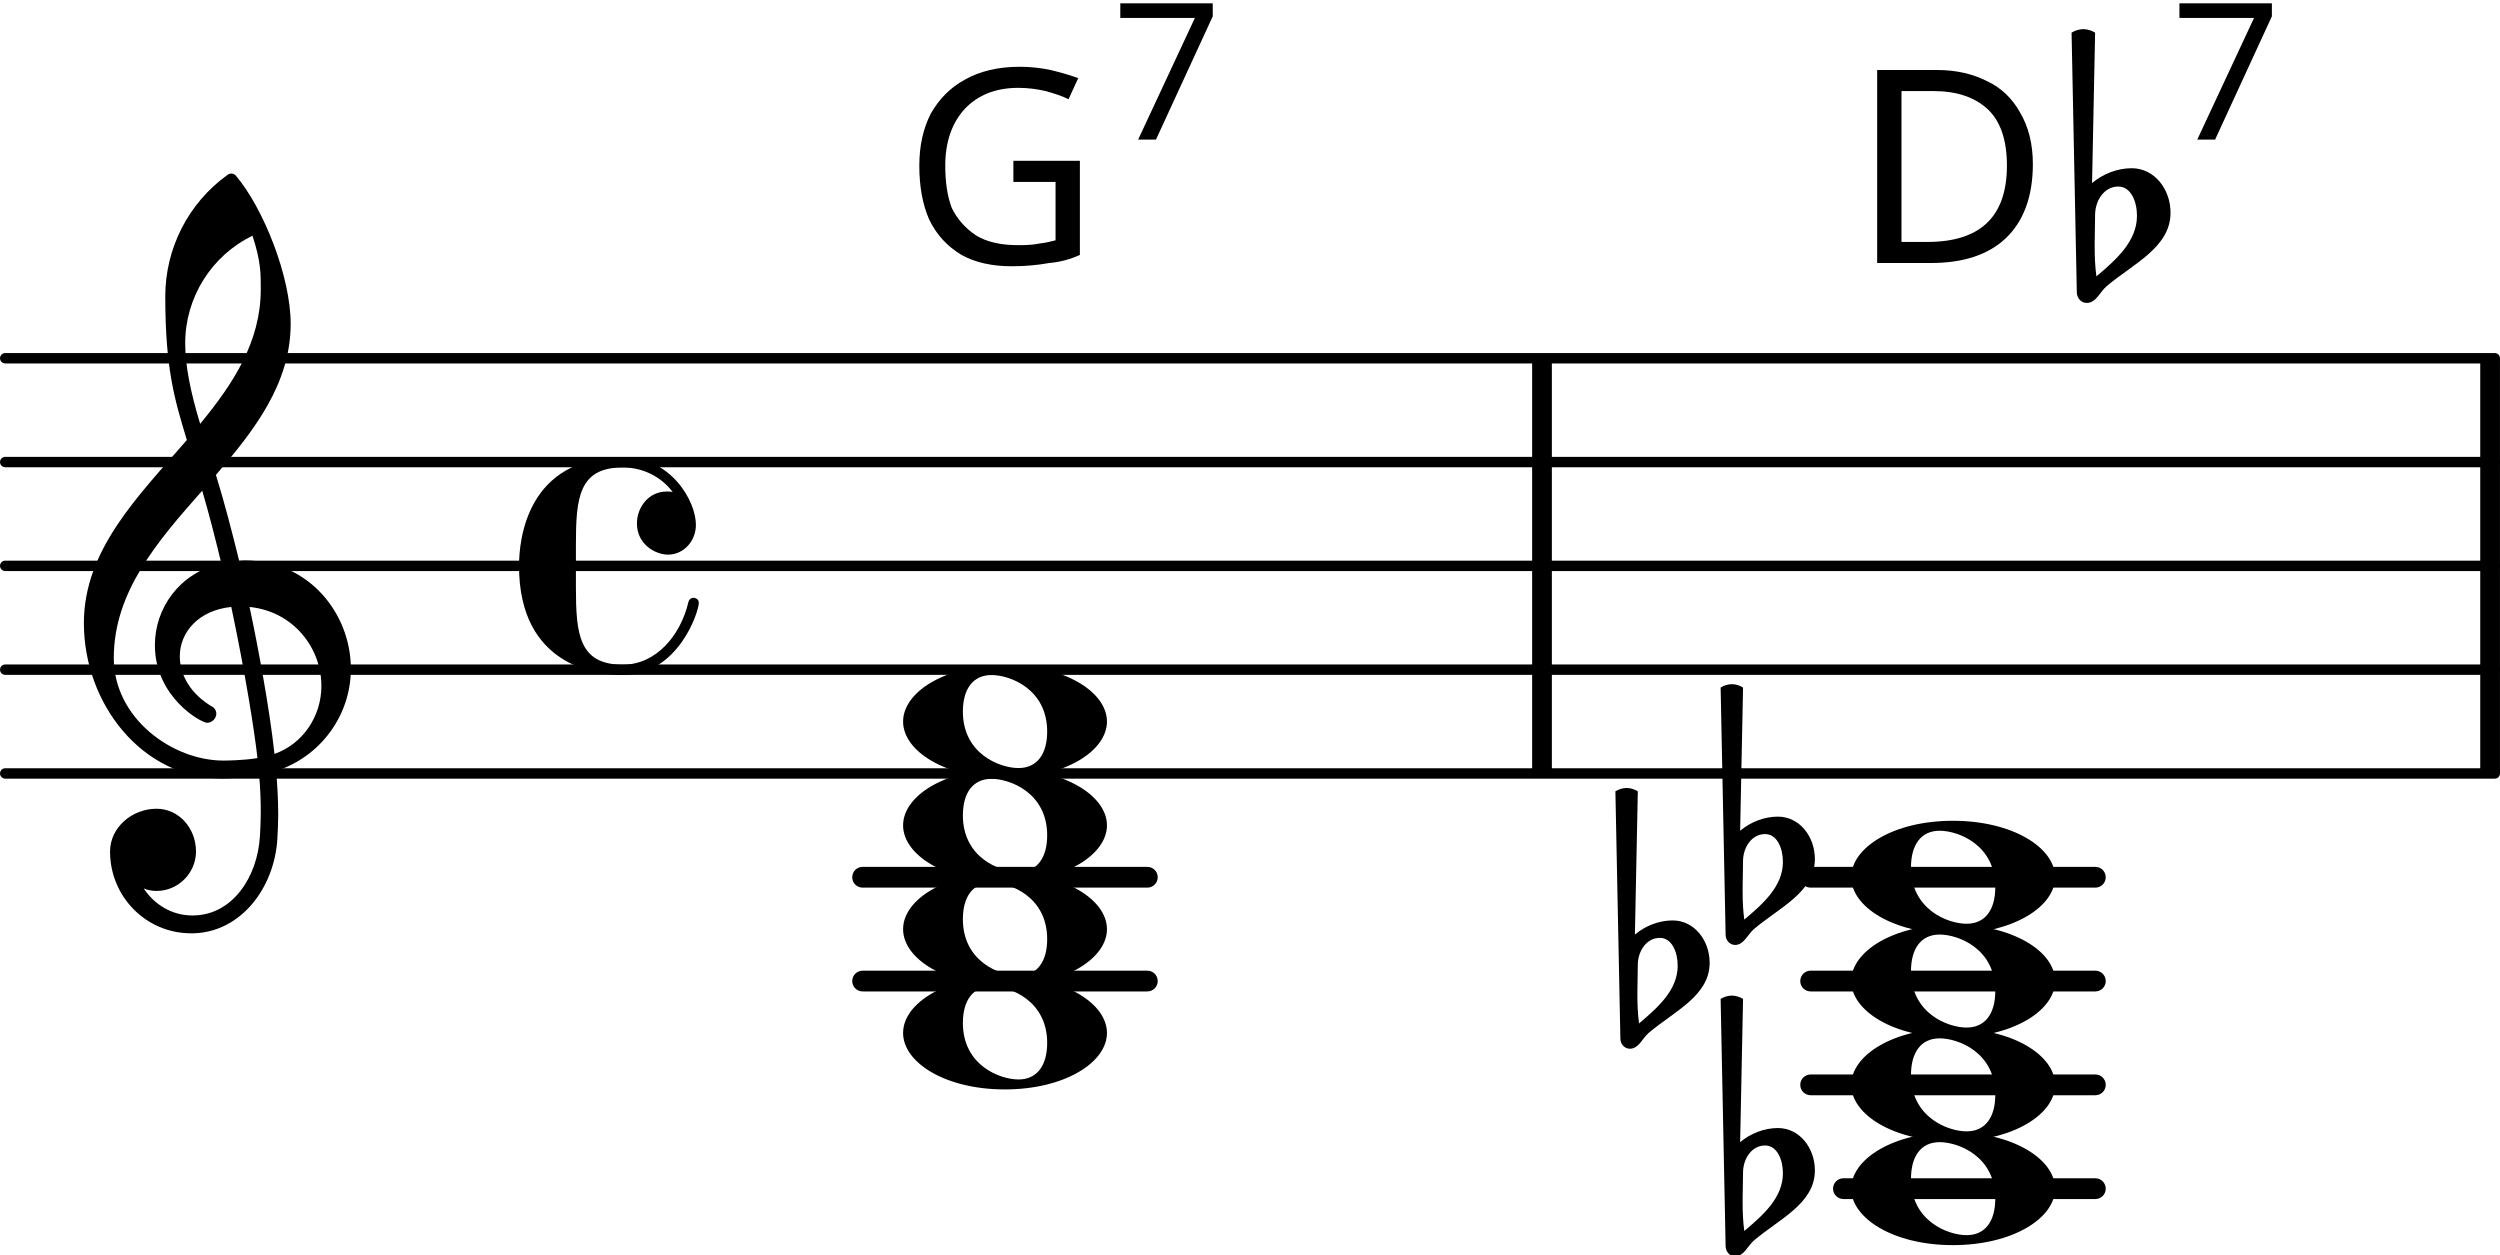
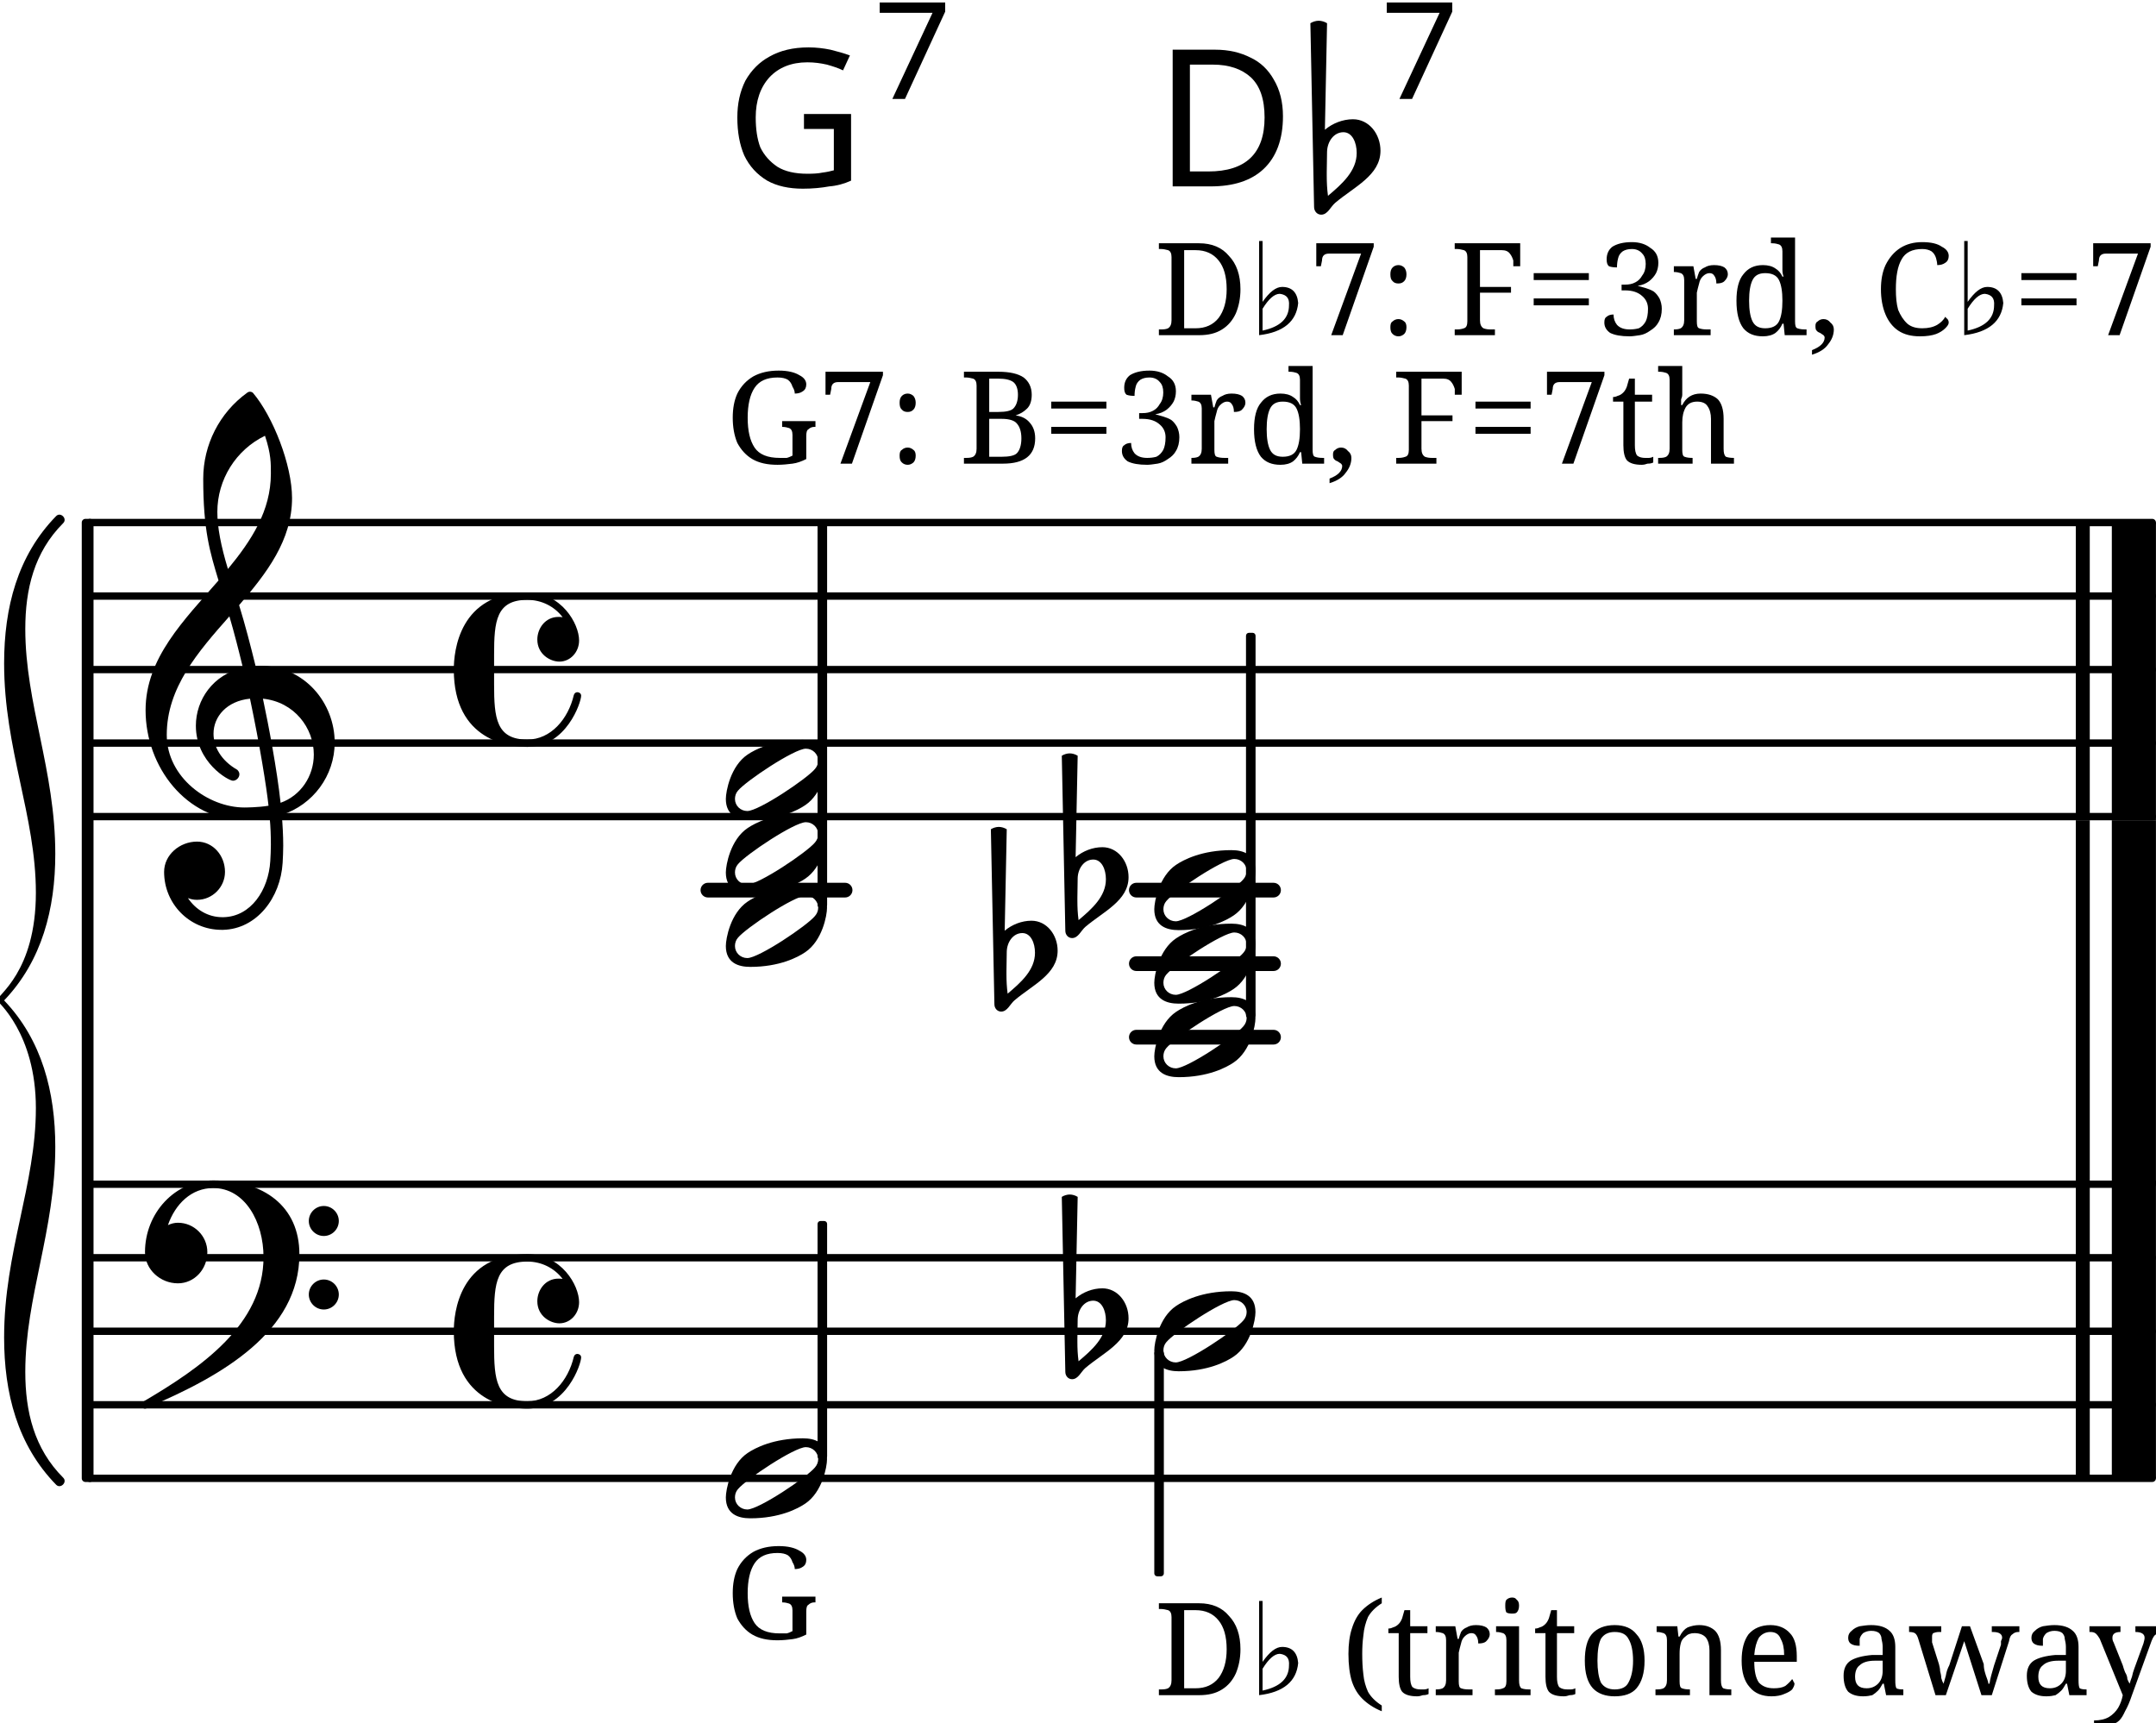
- <svg xmlns="http://www.w3.org/2000/svg" xmlns:xlink="http://www.w3.org/1999/xlink" version="1.2" width="42.32mm" height="21.23mm" viewBox="0 -2.917 24.084 12.082">
+ <svg xmlns="http://www.w3.org/2000/svg" xmlns:xlink="http://www.w3.org/1999/xlink" version="1.2" width="51.53mm" height="41.18mm" viewBox="-1.172 -6.572 29.323 23.432">
  <style type="text/css">

tspan { white-space: pre; }

</style>
-   <g transform="translate(14.76, 2.5342)">
-     <rect x="0" y="-2" width="0.19" height="4" ry="0" fill="currentColor" />
+   <g transform="translate(27.5502, 2.5342)">
+     <rect x="0" y="-2" width="0.6" height="4.05" ry="0" fill="currentColor" />
+   </g>
+   <g transform="translate(27.0602, 2.5342)">
+     <rect x="0" y="-2" width="0.19" height="4.05" ry="0" fill="currentColor" />
  </g>
  <g transform="translate(0, 5.5342)">
-     <rect x="17.343" y="-0.1" width="2.943" height="0.2" ry="0.1" fill="currentColor" />
+     <rect x="14.183" y="-0.1" width="2.066" height="0.2" ry="0.1" fill="currentColor" />
  </g>
  <g transform="translate(0, 6.5342)">
-     <rect x="17.343" y="-0.1" width="2.943" height="0.2" ry="0.1" fill="currentColor" />
+     <rect x="14.183" y="-0.1" width="2.066" height="0.2" ry="0.1" fill="currentColor" />
  </g>
  <g transform="translate(0, 7.5342)">
-     <rect x="17.343" y="-0.1" width="2.943" height="0.2" ry="0.1" fill="currentColor" />
-   </g>
-   <g transform="translate(0, 8.5342)">
-     <rect x="17.659" y="-0.1" width="2.627" height="0.2" ry="0.1" fill="currentColor" />
+     <rect x="14.183" y="-0.1" width="2.066" height="0.2" ry="0.1" fill="currentColor" />
  </g>
  <g transform="translate(0, 5.5342)">
-     <rect x="8.21" y="-0.1" width="2.943" height="0.2" ry="0.1" fill="currentColor" />
-   </g>
-   <g transform="translate(0, 6.5342)">
-     <rect x="8.21" y="-0.1" width="2.943" height="0.2" ry="0.1" fill="currentColor" />
+     <rect x="8.356" y="-0.1" width="2.066" height="0.2" ry="0.1" fill="currentColor" />
  </g>
  <g transform="translate(0, 4.5342)">
-     <line stroke-linejoin="round" stroke-linecap="round" stroke-width="0.1" stroke="currentColor" x1="0.05" y1="0" x2="24.034" y2="0" />
+     <line stroke-linejoin="round" stroke-linecap="round" stroke-width="0.1" stroke="currentColor" x1="0.05" y1="0" x2="28.1" y2="0" />
  </g>
  <g transform="translate(0, 3.5342)">
-     <line stroke-linejoin="round" stroke-linecap="round" stroke-width="0.1" stroke="currentColor" x1="0.05" y1="0" x2="24.034" y2="0" />
+     <line stroke-linejoin="round" stroke-linecap="round" stroke-width="0.1" stroke="currentColor" x1="0.05" y1="0" x2="28.1" y2="0" />
  </g>
  <g transform="translate(0, 2.5342)">
-     <line stroke-linejoin="round" stroke-linecap="round" stroke-width="0.1" stroke="currentColor" x1="0.05" y1="0" x2="24.034" y2="0" />
+     <line stroke-linejoin="round" stroke-linecap="round" stroke-width="0.1" stroke="currentColor" x1="0.05" y1="0" x2="28.1" y2="0" />
  </g>
  <g transform="translate(0, 1.5342)">
-     <line stroke-linejoin="round" stroke-linecap="round" stroke-width="0.1" stroke="currentColor" x1="0.05" y1="0" x2="24.034" y2="0" />
+     <line stroke-linejoin="round" stroke-linecap="round" stroke-width="0.1" stroke="currentColor" x1="0.05" y1="0" x2="28.1" y2="0" />
  </g>
  <g transform="translate(0, 0.5342)">
-     <line stroke-linejoin="round" stroke-linecap="round" stroke-width="0.1" stroke="currentColor" x1="0.05" y1="0" x2="24.034" y2="0" />
-   </g>
-   <g transform="translate(23.8939, 2.5342)">
-     <rect x="0" y="-2" width="0.19" height="4" ry="0" fill="currentColor" />
-   </g>
-   <a style="color:inherit;" xlink:href="textedit:///Users/181081/mdf/lilypond/music273/21-tritone-symmetry.ly:7:19:20">
-     <g transform="translate(8.7, -0.3832)">
+     <line stroke-linejoin="round" stroke-linecap="round" stroke-width="0.1" stroke="currentColor" x1="0.05" y1="0" x2="28.1" y2="0" />
+   </g>
+   <g transform="translate(27.5502, -0)">
+     <rect x="0" y="4.584" width="0.6" height="4.95" ry="0" fill="currentColor" />
+   </g>
+   <g transform="translate(27.0602, -0)">
+     <rect x="0" y="4.584" width="0.19" height="4.95" ry="0" fill="currentColor" />
+   </g>
+   <g transform="translate(0, 13.5342)">
+     <line stroke-linejoin="round" stroke-linecap="round" stroke-width="0.1" stroke="currentColor" x1="0.05" y1="0" x2="28.1" y2="0" />
+   </g>
+   <g transform="translate(0, 12.5342)">
+     <line stroke-linejoin="round" stroke-linecap="round" stroke-width="0.1" stroke="currentColor" x1="0.05" y1="0" x2="28.1" y2="0" />
+   </g>
+   <g transform="translate(0, 11.5342)">
+     <line stroke-linejoin="round" stroke-linecap="round" stroke-width="0.1" stroke="currentColor" x1="0.05" y1="0" x2="28.1" y2="0" />
+   </g>
+   <g transform="translate(0, 10.5342)">
+     <line stroke-linejoin="round" stroke-linecap="round" stroke-width="0.1" stroke="currentColor" x1="0.05" y1="0" x2="28.1" y2="0" />
+   </g>
+   <g transform="translate(0, 9.5342)">
+     <line stroke-linejoin="round" stroke-linecap="round" stroke-width="0.1" stroke="currentColor" x1="0.05" y1="0" x2="28.1" y2="0" />
+   </g>
+   <g transform="translate(27.5502, 11.5342)">
+     <rect x="0" y="-2.05" width="0.6" height="4.05" ry="0" fill="currentColor" />
+   </g>
+   <g transform="translate(27.0602, 11.5342)">
+     <rect x="0" y="-2.05" width="0.19" height="4.05" ry="0" fill="currentColor" />
+   </g>
+   <g transform="translate(-0.06, 7.0342)">
+     <rect x="0" y="-6.55" width="0.16" height="13.1" ry="0.05" fill="currentColor" />
+   </g>
+   <a style="color:inherit;" xlink:href="textedit:///Users/181081/mdf/lilypond/music273/21-tritone-symmetry.ly:8:8:9">
+     <g transform="translate(8.7, -4.0375)">
      <text font-family="sans-serif" font-size="2.616" text-anchor="start" fill="currentColor">
        <tspan>G</tspan>
      </text>
    </g>
-     <g transform="translate(10.7144, -1.5724)">
+     <g transform="translate(10.7144, -5.2267)">
      <text font-family="sans-serif" font-size="1.85" text-anchor="start" fill="currentColor">
        <tspan>7</tspan>
      </text>
    </g>
  </a>
-   <a style="color:inherit;" xlink:href="textedit:///Users/181081/mdf/lilypond/music273/21-tritone-symmetry.ly:13:7:8">
-     <g transform="translate(8.7, 7.0342)">
-       <path transform="scale(0.004, -0.004)" d="M213 112c-45 0 -69 -34 -69 -88c0 -102 89 -136 134 -136s69 34 69 88c0 102 -89 136 -134 136zM245 136c144 0 246 -65 246 -136s-102 -136 -246 -136s-245 65 -245 136s101 136 245 136z" fill="currentColor" />
-     </g>
-   </a>
-   <a style="color:inherit;" xlink:href="textedit:///Users/181081/mdf/lilypond/music273/21-tritone-symmetry.ly:13:9:10">
+   <a style="color:inherit;" xlink:href="textedit:///Users/181081/mdf/lilypond/music273/21-tritone-symmetry.ly:16:9:10">
    <g transform="translate(8.7, 6.0342)">
-       <path transform="scale(0.004, -0.004)" d="M213 112c-45 0 -69 -34 -69 -88c0 -102 89 -136 134 -136s69 34 69 88c0 102 -89 136 -134 136zM245 136c144 0 246 -65 246 -136s-102 -136 -246 -136s-245 65 -245 136s101 136 245 136z" fill="currentColor" />
-     </g>
-   </a>
-   <a style="color:inherit;" xlink:href="textedit:///Users/181081/mdf/lilypond/music273/21-tritone-symmetry.ly:13:11:12">
+       <path transform="scale(0.004, -0.004)" d="M314 65c0 23 -19 41 -42 41c-39 0 -204 -110 -231 -143c-7 -8 -10 -18 -10 -28c0 -23 19 -41 42 -41c39 0 203 110 230 143c7 8 11 18 11 28zM262 136c41 0 82 -14 82 -71c0 -26 -16 -112 -74 -151c-25 -17 -87 -50 -187 -50c-41 0 -83 14 -83 71c0 26 16 112 74 151 c25 17 88 50 188 50z" fill="currentColor" />
+     </g>
+   </a>
+   <a style="color:inherit;" xlink:href="textedit:///Users/181081/mdf/lilypond/music273/21-tritone-symmetry.ly:16:11:12">
    <g transform="translate(8.7, 5.0342)">
-       <path transform="scale(0.004, -0.004)" d="M213 112c-45 0 -69 -34 -69 -88c0 -102 89 -136 134 -136s69 34 69 88c0 102 -89 136 -134 136zM245 136c144 0 246 -65 246 -136s-102 -136 -246 -136s-245 65 -245 136s101 136 245 136z" fill="currentColor" />
-     </g>
-   </a>
-   <a style="color:inherit;" xlink:href="textedit:///Users/181081/mdf/lilypond/music273/21-tritone-symmetry.ly:13:14:15">
+       <path transform="scale(0.004, -0.004)" d="M314 65c0 23 -19 41 -42 41c-39 0 -204 -110 -231 -143c-7 -8 -10 -18 -10 -28c0 -23 19 -41 42 -41c39 0 203 110 230 143c7 8 11 18 11 28zM262 136c41 0 82 -14 82 -71c0 -26 -16 -112 -74 -151c-25 -17 -87 -50 -187 -50c-41 0 -83 14 -83 71c0 26 16 112 74 151 c25 17 88 50 188 50z" fill="currentColor" />
+     </g>
+   </a>
+   <a style="color:inherit;" xlink:href="textedit:///Users/181081/mdf/lilypond/music273/21-tritone-symmetry.ly:16:14:15">
    <g transform="translate(8.7, 4.0342)">
-       <path transform="scale(0.004, -0.004)" d="M213 112c-45 0 -69 -34 -69 -88c0 -102 89 -136 134 -136s69 34 69 88c0 102 -89 136 -134 136zM245 136c144 0 246 -65 246 -136s-102 -136 -246 -136s-245 65 -245 136s101 136 245 136z" fill="currentColor" />
+       <path transform="scale(0.004, -0.004)" d="M314 65c0 23 -19 41 -42 41c-39 0 -204 -110 -231 -143c-7 -8 -10 -18 -10 -28c0 -23 19 -41 42 -41c39 0 203 110 230 143c7 8 11 18 11 28zM262 136c41 0 82 -14 82 -71c0 -26 -16 -112 -74 -151c-25 -17 -87 -50 -187 -50c-41 0 -83 14 -83 71c0 26 16 112 74 151 c25 17 88 50 188 50z" fill="currentColor" />
+     </g>
+   </a>
+   <a style="color:inherit;" xlink:href="textedit:///Users/181081/mdf/lilypond/music273/21-tritone-symmetry.ly:16:18:19">
+     <g transform="translate(8.7, -0.2665)">
+       <text font-family="serif" font-size="1.746" text-anchor="start" fill="currentColor">
+         <tspan>G7: B=3rd, F=7th</tspan>
+       </text>
    </g>
  </a>
  <g transform="translate(0.8, 3.5342)">
    <path transform="scale(0.004, -0.004)" d="M266 -635h-6c-108 0 -195 88 -195 197c0 58 53 103 112 103c54 0 95 -47 95 -103c0 -52 -43 -95 -95 -95c-11 0 -21 2 -31 6c26 -39 68 -65 117 -65h4zM461 -203c68 24 113 90 113 164c0 90 -66 179 -173 190c19 -89 48 -242 60 -354zM74 28c0 -145 141 -247 264 -247 c1 0 47 0 82 6c-7 64 -29 203 -63 364c-79 -8 -124 -61 -124 -119c0 -44 25 -91 81 -123c5 -5 7 -10 7 -15c0 -11 -10 -22 -22 -22c-15 0 -126 62 -126 187c0 88 58 174 160 197c-14 58 -29 117 -46 175c-107 -121 -213 -243 -213 -403zM250 553c-29 96 -52 170 -52 346 c0 115 55 224 149 292c6 5 14 5 20 0c68 -80 133 -245 133 -358c0 -143 -86 -255 -180 -364c21 -68 39 -138 56 -207c2 0 7 1 13 1c155 0 256 -128 256 -261c0 -113 -74 -212 -180 -246c3 -35 5 -70 5 -105c0 -19 -1 -39 -2 -58c-7 -119 -88 -225 -202 -228l1 43 c93 2 153 92 159 191c1 18 2 37 2 55c0 31 -1 61 -4 92c-5 -1 -44 -8 -89 -8c-193 0 -333 180 -333 374c0 177 131 306 248 441zM428 916c0 34 1 66 -20 129c-99 -48 -162 -149 -162 -259c0 -52 12 -115 36 -194c80 97 146 198 146 324z" fill="currentColor" />
  </g>
-   <a style="color:inherit;" xlink:href="textedit:///Users/181081/mdf/lilypond/music273/21-tritone-symmetry.ly:10:19:20">
+   <a style="color:inherit;" xlink:href="textedit:///Users/181081/mdf/lilypond/music273/21-tritone-symmetry.ly:13:21:22">
</a>
-   <a style="color:inherit;" xlink:href="textedit:///Users/181081/mdf/lilypond/music273/21-tritone-symmetry.ly:10:33:34">
+   <a style="color:inherit;" xlink:href="textedit:///Users/181081/mdf/lilypond/music273/21-tritone-symmetry.ly:13:35:36">
    <g transform="translate(5, 2.5342)">
      <path transform="scale(0.004, -0.004)" d="M250 262c116 0 176 -106 176 -163c0 -40 -30 -72 -67 -72c-31 0 -75 25 -75 75c0 38 27 77 72 77c4 0 9 0 14 -1c-28 37 -72 59 -120 59c-106 0 -113 -73 -113 -186v-51v-51c0 -113 7 -187 113 -187c80 0 139 70 158 151c2 7 7 10 12 10c6 0 13 -4 13 -12 c0 -22 -50 -174 -183 -174c-59 0 -250 19 -250 263c0 62 18 262 250 262z" fill="currentColor" />
    </g>
  </a>
-   <a style="color:inherit;" xlink:href="textedit:///Users/181081/mdf/lilypond/music273/21-tritone-symmetry.ly:7:24:25">
-     <g transform="translate(17.8339, -0.3832)">
+   <a style="color:inherit;" xlink:href="textedit:///Users/181081/mdf/lilypond/music273/21-tritone-symmetry.ly:23:8:9">
+     <g transform="translate(8.7, 13.5342)">
+       <path transform="scale(0.004, -0.004)" d="M314 65c0 23 -19 41 -42 41c-39 0 -204 -110 -231 -143c-7 -8 -10 -18 -10 -28c0 -23 19 -41 42 -41c39 0 203 110 230 143c7 8 11 18 11 28zM262 136c41 0 82 -14 82 -71c0 -26 -16 -112 -74 -151c-25 -17 -87 -50 -187 -50c-41 0 -83 14 -83 71c0 26 16 112 74 151 c25 17 88 50 188 50z" fill="currentColor" />
+     </g>
+   </a>
+   <a style="color:inherit;" xlink:href="textedit:///Users/181081/mdf/lilypond/music273/21-tritone-symmetry.ly:23:11:12">
+     <g transform="translate(8.7, 15.7217)">
+       <text font-family="serif" font-size="1.746" text-anchor="start" fill="currentColor">
+         <tspan>G</tspan>
+       </text>
+     </g>
+   </a>
+   <g transform="translate(0.8, 10.5342)">
+     <path transform="scale(0.004, -0.004)" d="M557 -125c0 28 23 51 51 51s51 -23 51 -51s-23 -51 -51 -51s-51 23 -51 51zM557 125c0 28 23 51 51 51s51 -23 51 -51s-23 -51 -51 -51s-51 23 -51 51zM232 263c172 0 293 -88 293 -251c0 -263 -263 -414 -516 -521c-3 -3 -6 -4 -9 -4c-7 0 -13 6 -13 13c0 3 1 6 4 9 c202 118 412 265 412 493c0 120 -63 235 -171 235c-74 0 -129 -54 -154 -126c11 5 22 8 34 8c55 0 100 -45 100 -100c0 -58 -44 -106 -100 -106c-60 0 -112 47 -112 106c0 133 102 244 232 244z" fill="currentColor" />
+   </g>
+   <a style="color:inherit;" xlink:href="textedit:///Users/181081/mdf/lilypond/music273/21-tritone-symmetry.ly:21:19:20">
+ </a>
+   <a style="color:inherit;" xlink:href="textedit:///Users/181081/mdf/lilypond/music273/21-tritone-symmetry.ly:21:33:34">
+     <g transform="translate(5, 11.5342)">
+       <path transform="scale(0.004, -0.004)" d="M250 262c116 0 176 -106 176 -163c0 -40 -30 -72 -67 -72c-31 0 -75 25 -75 75c0 38 27 77 72 77c4 0 9 0 14 -1c-28 37 -72 59 -120 59c-106 0 -113 -73 -113 -186v-51v-51c0 -113 7 -187 113 -187c80 0 139 70 158 151c2 7 7 10 12 10c6 0 13 -4 13 -12 c0 -22 -50 -174 -183 -174c-59 0 -250 19 -250 263c0 62 18 262 250 262z" fill="currentColor" />
+     </g>
+   </a>
+   <g transform="translate(10.0123, 2.5342)">
+     <rect x="-0.065" y="-2" width="0.13" height="5.241" ry="0.04" fill="currentColor" />
+   </g>
+   <g transform="translate(10.0123, 11.5342)">
+     <rect x="-0.065" y="-1.5" width="0.13" height="3.241" ry="0.04" fill="currentColor" />
+   </g>
+   <a style="color:inherit;" xlink:href="textedit:///Users/181081/mdf/lilypond/music273/21-tritone-symmetry.ly:8:13:14">
+     <g transform="translate(14.5271, -4.0375)">
      <text font-family="sans-serif" font-size="2.616" text-anchor="start" fill="currentColor">
        <tspan>D</tspan>
      </text>
    </g>
-     <g transform="translate(20.0702, -0.6832)">
+     <g transform="translate(16.7634, -4.3375)">
      <path transform="scale(0.0042, -0.0042)" d="M27 41l-1 -66v-11c0 -22 1 -44 4 -66c45 38 93 80 93 139c0 33 -14 67 -43 67c-31 0 -52 -30 -53 -63zM-15 -138l-12 595c8 5 18 8 27 8s19 -3 27 -8l-7 -345c25 21 58 34 91 34c52 0 89 -48 89 -102c0 -80 -86 -117 -147 -169c-15 -13 -24 -38 -45 -38 c-13 0 -23 11 -23 25z" fill="currentColor" />
    </g>
-     <g transform="translate(20.9178, -1.5724)">
+     <g transform="translate(17.611, -5.2267)">
      <text font-family="sans-serif" font-size="1.85" text-anchor="start" fill="currentColor">
        <tspan>7</tspan>
      </text>
    </g>
  </a>
-   <a style="color:inherit;" xlink:href="textedit:///Users/181081/mdf/lilypond/music273/21-tritone-symmetry.ly:15:7:8">
-     <g transform="translate(17.8339, 8.5342)">
-       <path transform="scale(0.004, -0.004)" d="M213 112c-45 0 -69 -34 -69 -88c0 -102 89 -136 134 -136s69 34 69 88c0 102 -89 136 -134 136zM245 136c144 0 246 -65 246 -136s-102 -136 -246 -136s-245 65 -245 136s101 136 245 136z" fill="currentColor" />
-     </g>
-   </a>
-   <a style="color:inherit;" xlink:href="textedit:///Users/181081/mdf/lilypond/music273/21-tritone-symmetry.ly:15:11:12">
-     <g transform="translate(17.8339, 7.5342)">
-       <path transform="scale(0.004, -0.004)" d="M213 112c-45 0 -69 -34 -69 -88c0 -102 89 -136 134 -136s69 34 69 88c0 102 -89 136 -134 136zM245 136c144 0 246 -65 246 -136s-102 -136 -246 -136s-245 65 -245 136s101 136 245 136z" fill="currentColor" />
-     </g>
-   </a>
-   <a style="color:inherit;" xlink:href="textedit:///Users/181081/mdf/lilypond/music273/21-tritone-symmetry.ly:15:13:14">
-     <g transform="translate(17.8339, 6.5342)">
-       <path transform="scale(0.004, -0.004)" d="M213 112c-45 0 -69 -34 -69 -88c0 -102 89 -136 134 -136s69 34 69 88c0 102 -89 136 -134 136zM245 136c144 0 246 -65 246 -136s-102 -136 -246 -136s-245 65 -245 136s101 136 245 136z" fill="currentColor" />
-     </g>
-   </a>
-   <a style="color:inherit;" xlink:href="textedit:///Users/181081/mdf/lilypond/music273/21-tritone-symmetry.ly:15:17:18">
-     <g transform="translate(17.8339, 5.5342)">
-       <path transform="scale(0.004, -0.004)" d="M213 112c-45 0 -69 -34 -69 -88c0 -102 89 -136 134 -136s69 34 69 88c0 102 -89 136 -134 136zM245 136c144 0 246 -65 246 -136s-102 -136 -246 -136s-245 65 -245 136s101 136 245 136z" fill="currentColor" />
-     </g>
-   </a>
-   <g transform="translate(16.6839, 8.5342)">
+   <a style="color:inherit;" xlink:href="textedit:///Users/181081/mdf/lilypond/music273/21-tritone-symmetry.ly:17:9:10">
+     <g transform="translate(14.5271, 7.5342)">
+       <path transform="scale(0.004, -0.004)" d="M314 65c0 23 -19 41 -42 41c-39 0 -204 -110 -231 -143c-7 -8 -10 -18 -10 -28c0 -23 19 -41 42 -41c39 0 203 110 230 143c7 8 11 18 11 28zM262 136c41 0 82 -14 82 -71c0 -26 -16 -112 -74 -151c-25 -17 -87 -50 -187 -50c-41 0 -83 14 -83 71c0 26 16 112 74 151 c25 17 88 50 188 50z" fill="currentColor" />
+     </g>
+   </a>
+   <a style="color:inherit;" xlink:href="textedit:///Users/181081/mdf/lilypond/music273/21-tritone-symmetry.ly:17:11:12">
+     <g transform="translate(14.5271, 6.5342)">
+       <path transform="scale(0.004, -0.004)" d="M314 65c0 23 -19 41 -42 41c-39 0 -204 -110 -231 -143c-7 -8 -10 -18 -10 -28c0 -23 19 -41 42 -41c39 0 203 110 230 143c7 8 11 18 11 28zM262 136c41 0 82 -14 82 -71c0 -26 -16 -112 -74 -151c-25 -17 -87 -50 -187 -50c-41 0 -83 14 -83 71c0 26 16 112 74 151 c25 17 88 50 188 50z" fill="currentColor" />
+     </g>
+   </a>
+   <a style="color:inherit;" xlink:href="textedit:///Users/181081/mdf/lilypond/music273/21-tritone-symmetry.ly:17:15:16">
+     <g transform="translate(14.5271, 5.5342)">
+       <path transform="scale(0.004, -0.004)" d="M314 65c0 23 -19 41 -42 41c-39 0 -204 -110 -231 -143c-7 -8 -10 -18 -10 -28c0 -23 19 -41 42 -41c39 0 203 110 230 143c7 8 11 18 11 28zM262 136c41 0 82 -14 82 -71c0 -26 -16 -112 -74 -151c-25 -17 -87 -50 -187 -50c-41 0 -83 14 -83 71c0 26 16 112 74 151 c25 17 88 50 188 50z" fill="currentColor" />
+     </g>
+   </a>
+   <a style="color:inherit;" xlink:href="textedit:///Users/181081/mdf/lilypond/music273/21-tritone-symmetry.ly:17:21:22">
+     <g transform="translate(14.5271, -2.0139)">
+       <text font-family="serif" font-size="1.746" text-anchor="start" fill="currentColor">
+         <tspan>D♭7: F=3rd, C♭=7th</tspan>
+       </text>
+     </g>
+   </a>
+   <a style="color:inherit;" xlink:href="textedit:///Users/181081/mdf/lilypond/music273/21-tritone-symmetry.ly:23:34:35">
+     <g transform="translate(14.5271, 11.5342)">
+       <path transform="scale(0.004, -0.004)" d="M314 65c0 23 -19 41 -42 41c-39 0 -204 -110 -231 -143c-7 -8 -10 -18 -10 -28c0 -23 19 -41 42 -41c39 0 203 110 230 143c7 8 11 18 11 28zM262 136c41 0 82 -14 82 -71c0 -26 -16 -112 -74 -151c-25 -17 -87 -50 -187 -50c-41 0 -83 14 -83 71c0 26 16 112 74 151 c25 17 88 50 188 50z" fill="currentColor" />
+     </g>
+   </a>
+   <a style="color:inherit;" xlink:href="textedit:///Users/181081/mdf/lilypond/music273/21-tritone-symmetry.ly:23:38:39">
+     <g transform="translate(14.5271, 16.4837)">
+       <text font-family="serif" font-size="1.746" text-anchor="start" fill="currentColor">
+         <tspan>D♭ (tritone away)</tspan>
+       </text>
+     </g>
+   </a>
+   <g transform="translate(15.8394, 2.5342)">
+     <rect x="-0.065" y="-0.5" width="0.13" height="5.241" ry="0.04" fill="currentColor" />
+   </g>
+   <g transform="translate(12.4125, 6.5342)">
    <path transform="scale(0.004, -0.004)" d="M27 41l-1 -66v-11c0 -22 1 -44 4 -66c45 38 93 80 93 139c0 33 -14 67 -43 67c-31 0 -52 -30 -53 -63zM-15 -138l-12 595c8 5 18 8 27 8s19 -3 27 -8l-7 -345c25 21 58 34 91 34c52 0 89 -48 89 -102c0 -80 -86 -117 -147 -169c-15 -13 -24 -38 -45 -38 c-13 0 -23 11 -23 25z" fill="currentColor" />
  </g>
-   <g transform="translate(15.6701, 6.5342)">
+   <g transform="translate(13.3771, 5.5342)">
    <path transform="scale(0.004, -0.004)" d="M27 41l-1 -66v-11c0 -22 1 -44 4 -66c45 38 93 80 93 139c0 33 -14 67 -43 67c-31 0 -52 -30 -53 -63zM-15 -138l-12 595c8 5 18 8 27 8s19 -3 27 -8l-7 -345c25 21 58 34 91 34c52 0 89 -48 89 -102c0 -80 -86 -117 -147 -169c-15 -13 -24 -38 -45 -38 c-13 0 -23 11 -23 25z" fill="currentColor" />
  </g>
-   <g transform="translate(16.6839, 5.5342)">
+   <g transform="translate(14.5921, 11.5342)">
+     <rect x="-0.065" y="0.259" width="0.13" height="3.074" ry="0.04" fill="currentColor" />
+   </g>
+   <g transform="translate(13.3771, 11.5342)">
    <path transform="scale(0.004, -0.004)" d="M27 41l-1 -66v-11c0 -22 1 -44 4 -66c45 38 93 80 93 139c0 33 -14 67 -43 67c-31 0 -52 -30 -53 -63zM-15 -138l-12 595c8 5 18 8 27 8s19 -3 27 -8l-7 -345c25 21 58 34 91 34c52 0 89 -48 89 -102c0 -80 -86 -117 -147 -169c-15 -13 -24 -38 -45 -38 c-13 0 -23 11 -23 25z" fill="currentColor" />
  </g>
+   <g transform="translate(-0.36, 7.0342)">
+     <path transform="scale(0.004, -0.004)" d="M-81 -366c0 255 -132 363 -132 366c0 18 132 96 132 366c0 261 -108 489 -108 780c0 189 45 366 177 501c15 15 39 -9 24 -24c-99 -99 -129 -225 -129 -360c0 -255 102 -480 102 -765c0 -186 -45 -363 -174 -498c129 -135 174 -312 174 -498c0 -285 -102 -510 -102 -765 c0 -135 30 -261 129 -360c15 -15 -9 -39 -24 -24c-132 135 -177 312 -177 501c0 291 108 519 108 780z" fill="currentColor" />
+   </g>
</svg>
